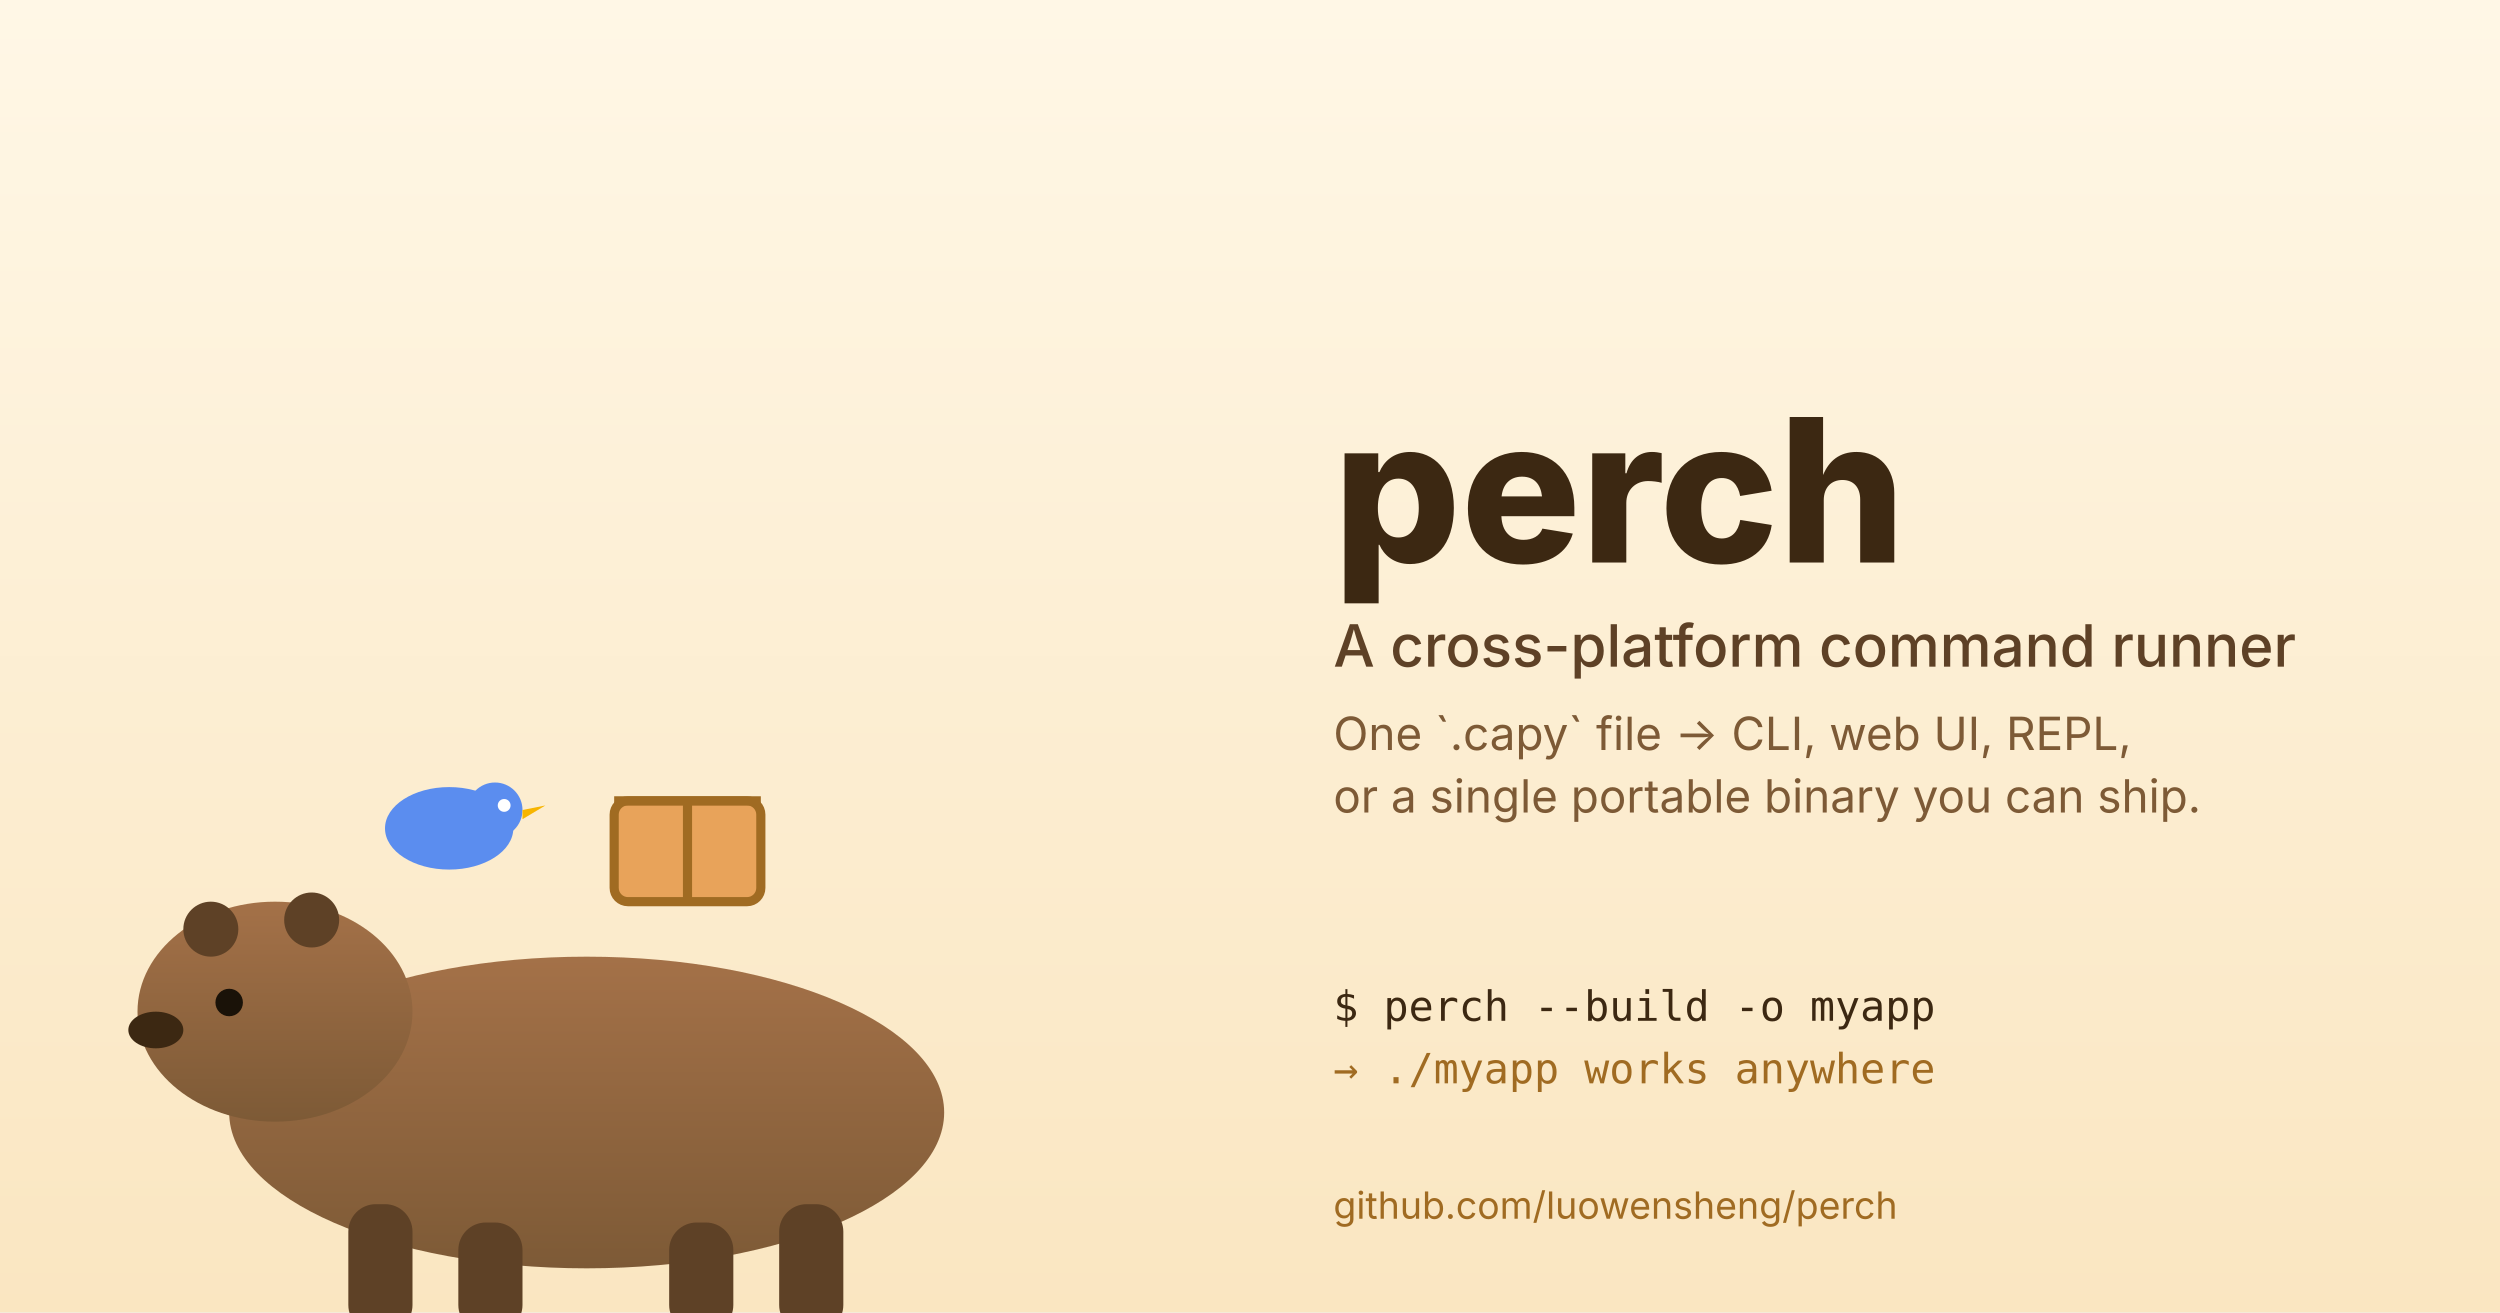
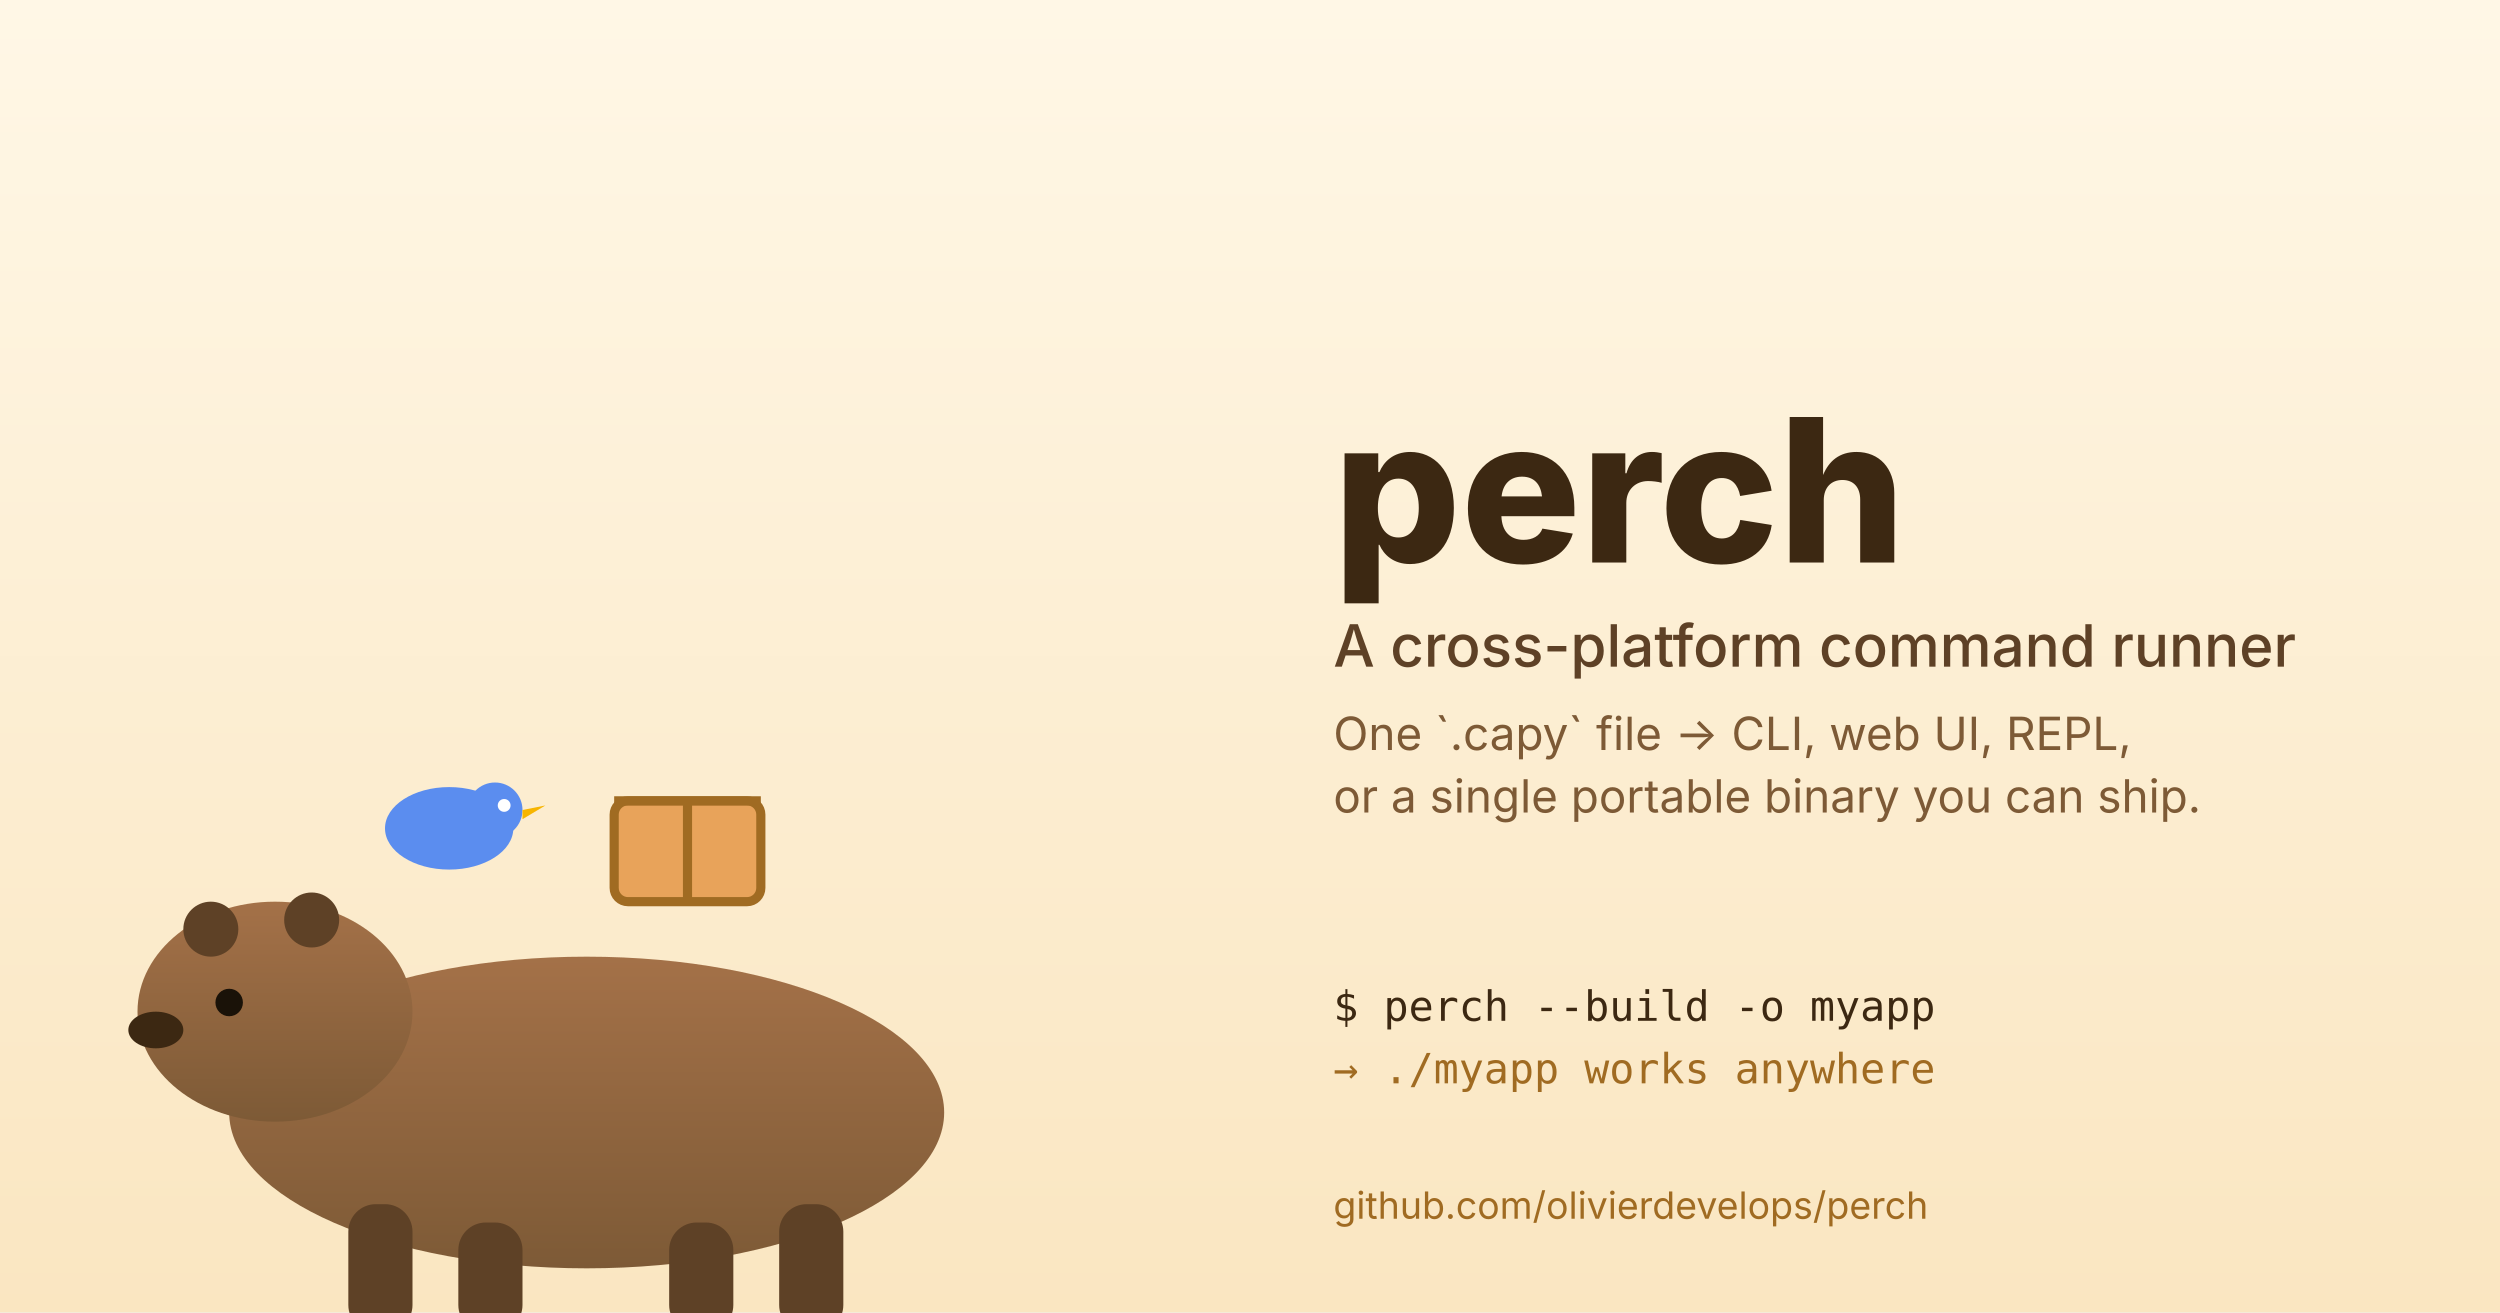
<svg xmlns="http://www.w3.org/2000/svg" viewBox="0 0 1200 630" width="1200" height="630">
  <defs>
    <linearGradient id="bg" x1="0" y1="0" x2="0" y2="1">
      <stop offset="0" stop-color="#fff7e6" />
      <stop offset="1" stop-color="#fae6c1" />
    </linearGradient>
    <linearGradient id="capy" x1="0" y1="0" x2="0" y2="1">
      <stop offset="0" stop-color="#a47148" />
      <stop offset="1" stop-color="#7d5a36" />
    </linearGradient>
  </defs>
  <rect width="1200" height="630" fill="url(#bg)" />
  <g transform="translate(0,160) scale(2.2)">
    <ellipse cx="128" cy="170" rx="78" ry="34" fill="url(#capy)" />
    <rect x="76" y="190" width="14" height="28" rx="6" fill="#5e4126" />
    <rect x="100" y="194" width="14" height="24" rx="6" fill="#5e4126" />
    <rect x="146" y="194" width="14" height="24" rx="6" fill="#5e4126" />
    <rect x="170" y="190" width="14" height="28" rx="6" fill="#5e4126" />
    <ellipse cx="60" cy="148" rx="30" ry="24" fill="url(#capy)" />
    <circle cx="46" cy="130" r="6" fill="#5e4126" />
    <circle cx="68" cy="128" r="6" fill="#5e4126" />
    <circle cx="50" cy="146" r="3" fill="#1a1208" />
    <ellipse cx="34" cy="152" rx="6" ry="4" fill="#3c2812" />
    <g transform="translate(98,108)">
      <ellipse cx="0" cy="0" rx="14" ry="9" fill="#5b8def" />
      <circle cx="10" cy="-4" r="6" fill="#5b8def" />
      <circle cx="12" cy="-5" r="1.4" fill="#fff" />
      <polygon points="16,-4 21,-5 16,-2" fill="#f7b500" />
    </g>
    <g transform="translate(150,112)">
      <rect x="-16" y="-10" width="32" height="22" rx="3" fill="#e8a35a" stroke="#a06b22" stroke-width="2" />
      <path d="M-16,-10 L16,-10 M0,-10 L0,12" stroke="#a06b22" stroke-width="2" />
    </g>
  </g>
  <text x="640" y="270" font-family="ui-sans-serif, system-ui, -apple-system, sans-serif" font-size="96" font-weight="800" fill="#3c2812">perch</text>
  <text x="640" y="320" font-family="ui-sans-serif, system-ui, -apple-system, sans-serif" font-size="28" font-weight="500" fill="#5e4126">A cross-platform command runner</text>
  <text x="640" y="360" font-family="ui-sans-serif, system-ui, -apple-system, sans-serif" font-size="22" font-weight="400" fill="#7d5a36">One `.capy` file → CLI, web UI, REPL,</text>
  <text x="640" y="390" font-family="ui-sans-serif, system-ui, -apple-system, sans-serif" font-size="22" font-weight="400" fill="#7d5a36">or a single portable binary you can ship.</text>
  <text x="640" y="490" font-family="ui-monospace, monospace" font-size="20" fill="#3c2812">$ perch --build -o myapp</text>
  <text x="640" y="520" font-family="ui-monospace, monospace" font-size="20" fill="#a06b22">→ ./myapp works anywhere</text>
-   <text x="640" y="585" font-family="ui-sans-serif, system-ui, -apple-system, sans-serif" font-size="18" fill="#a06b22">github.com/luowensheng/perch</text>
+   <text x="640" y="585" font-family="ui-sans-serif, system-ui, -apple-system, sans-serif" font-size="18" fill="#a06b22">github.com/olivierdevelops/perch</text>
</svg>
